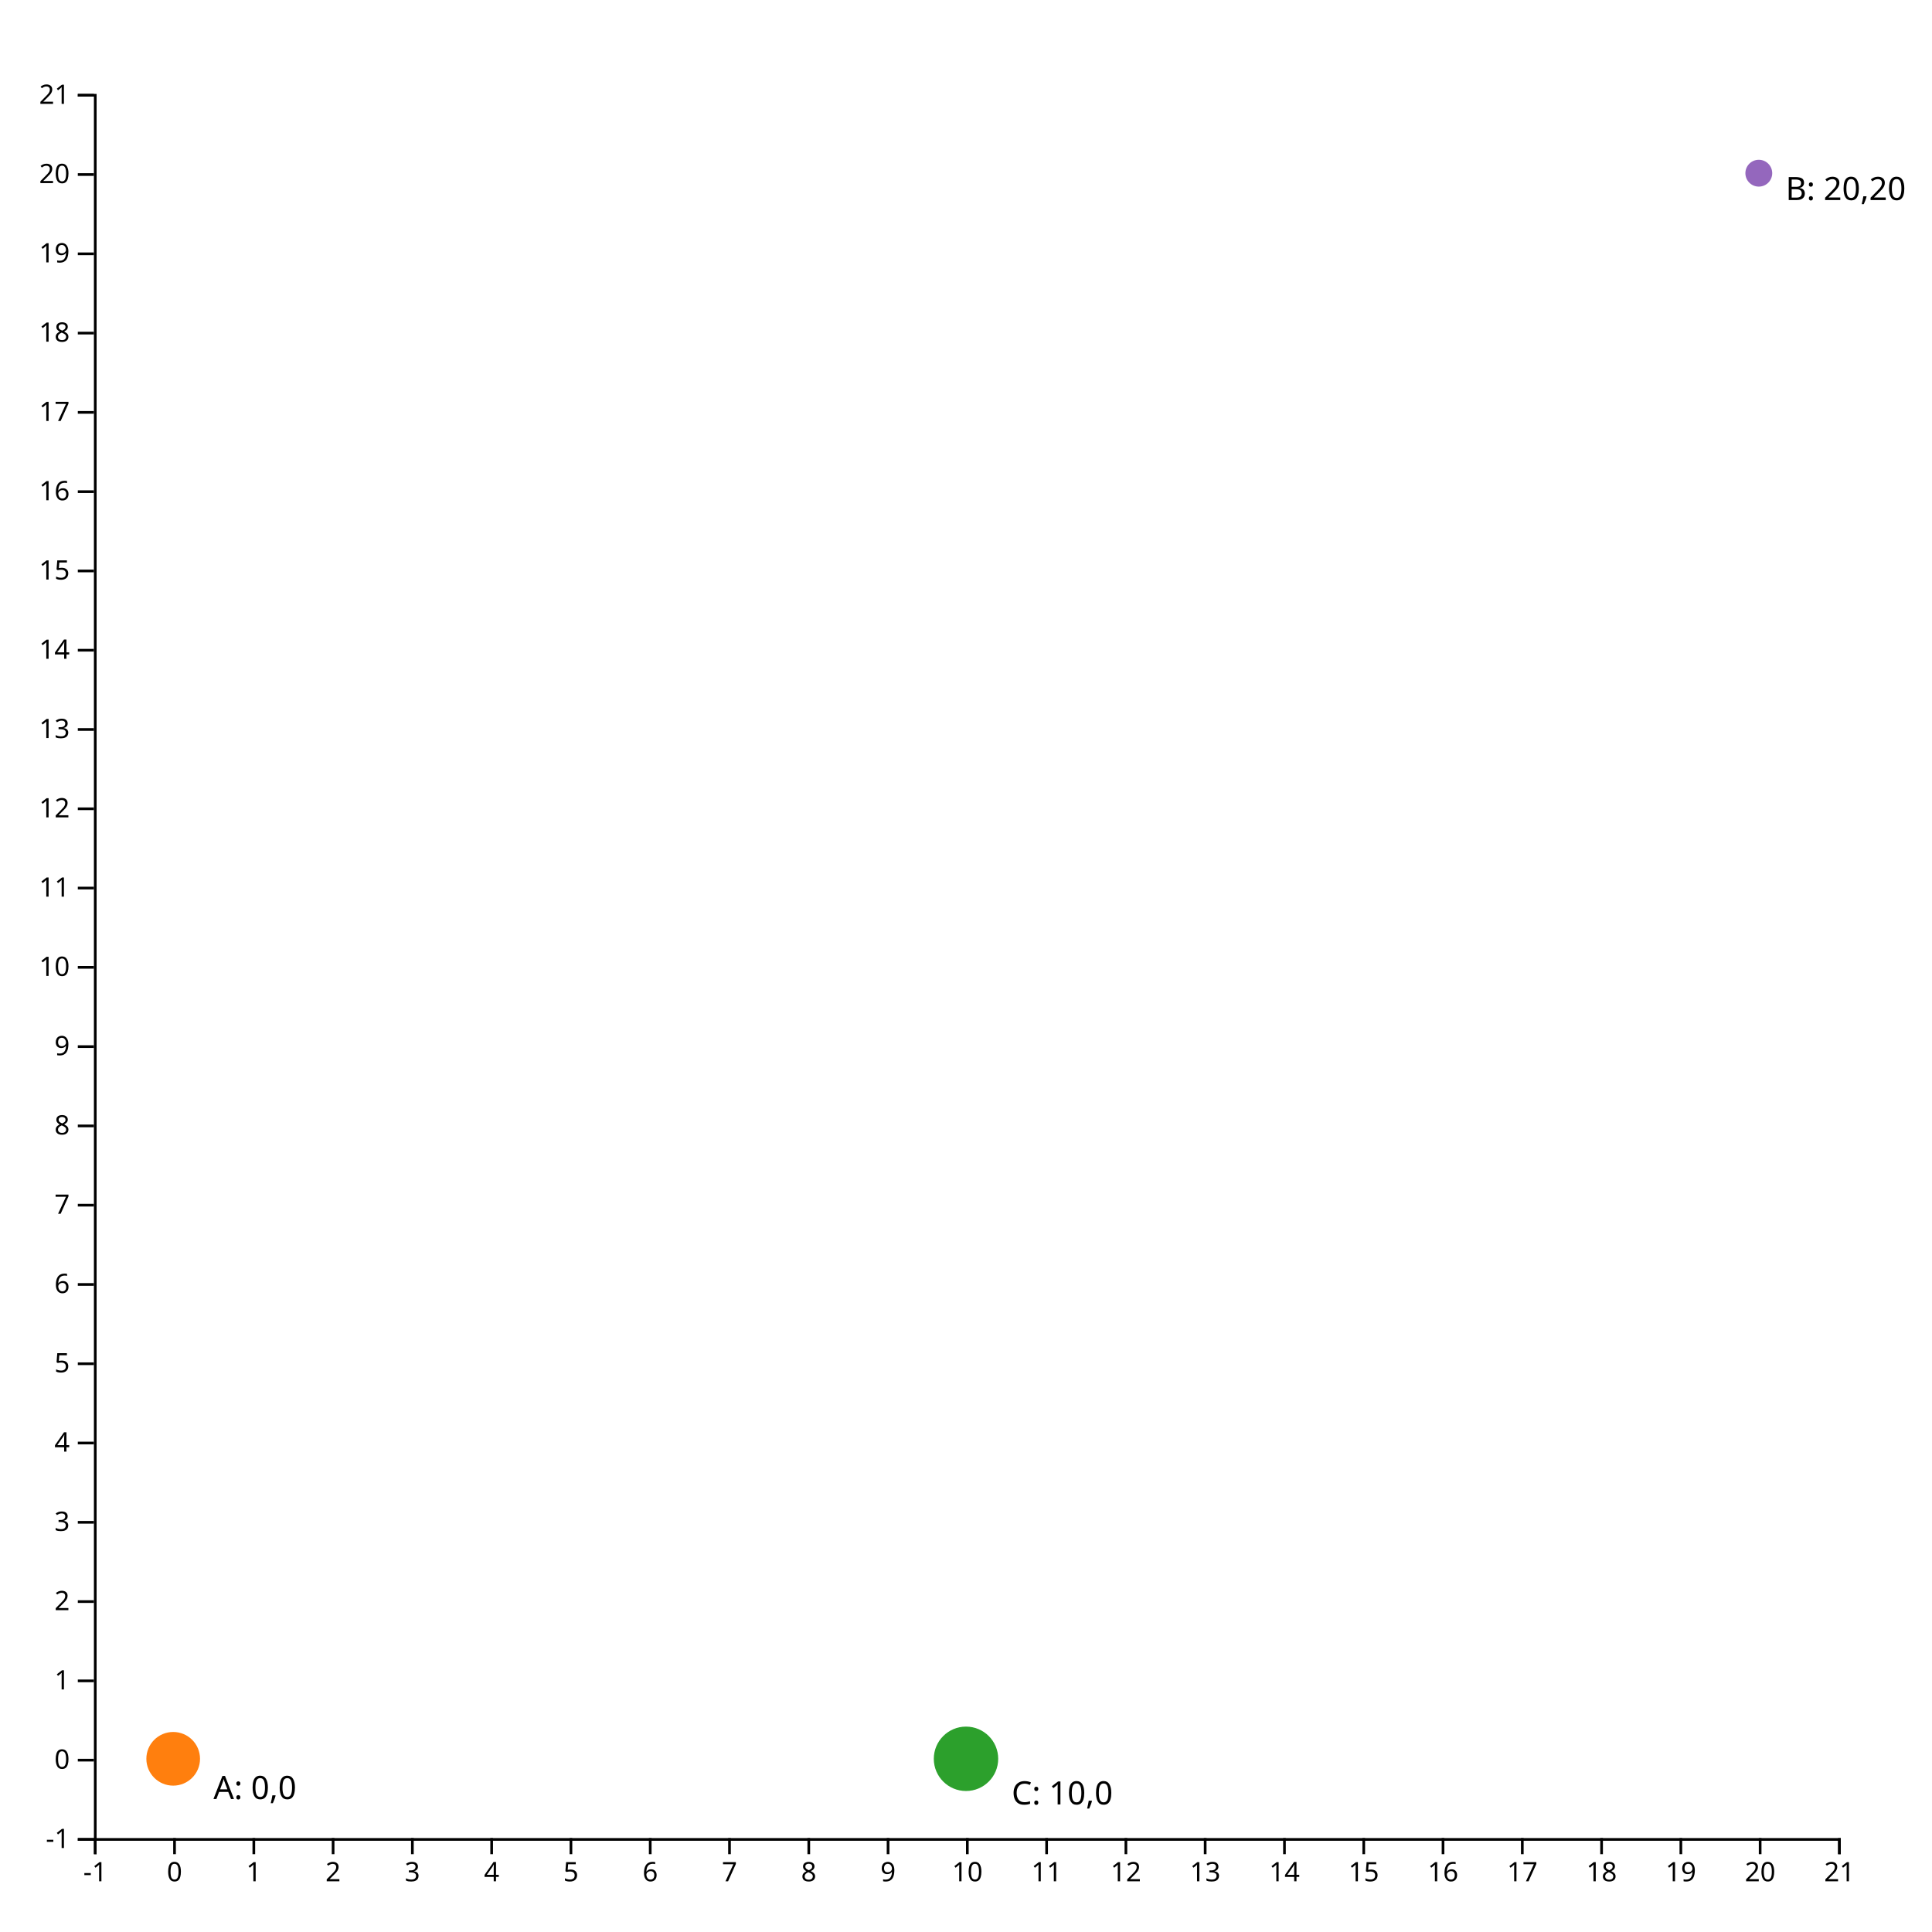
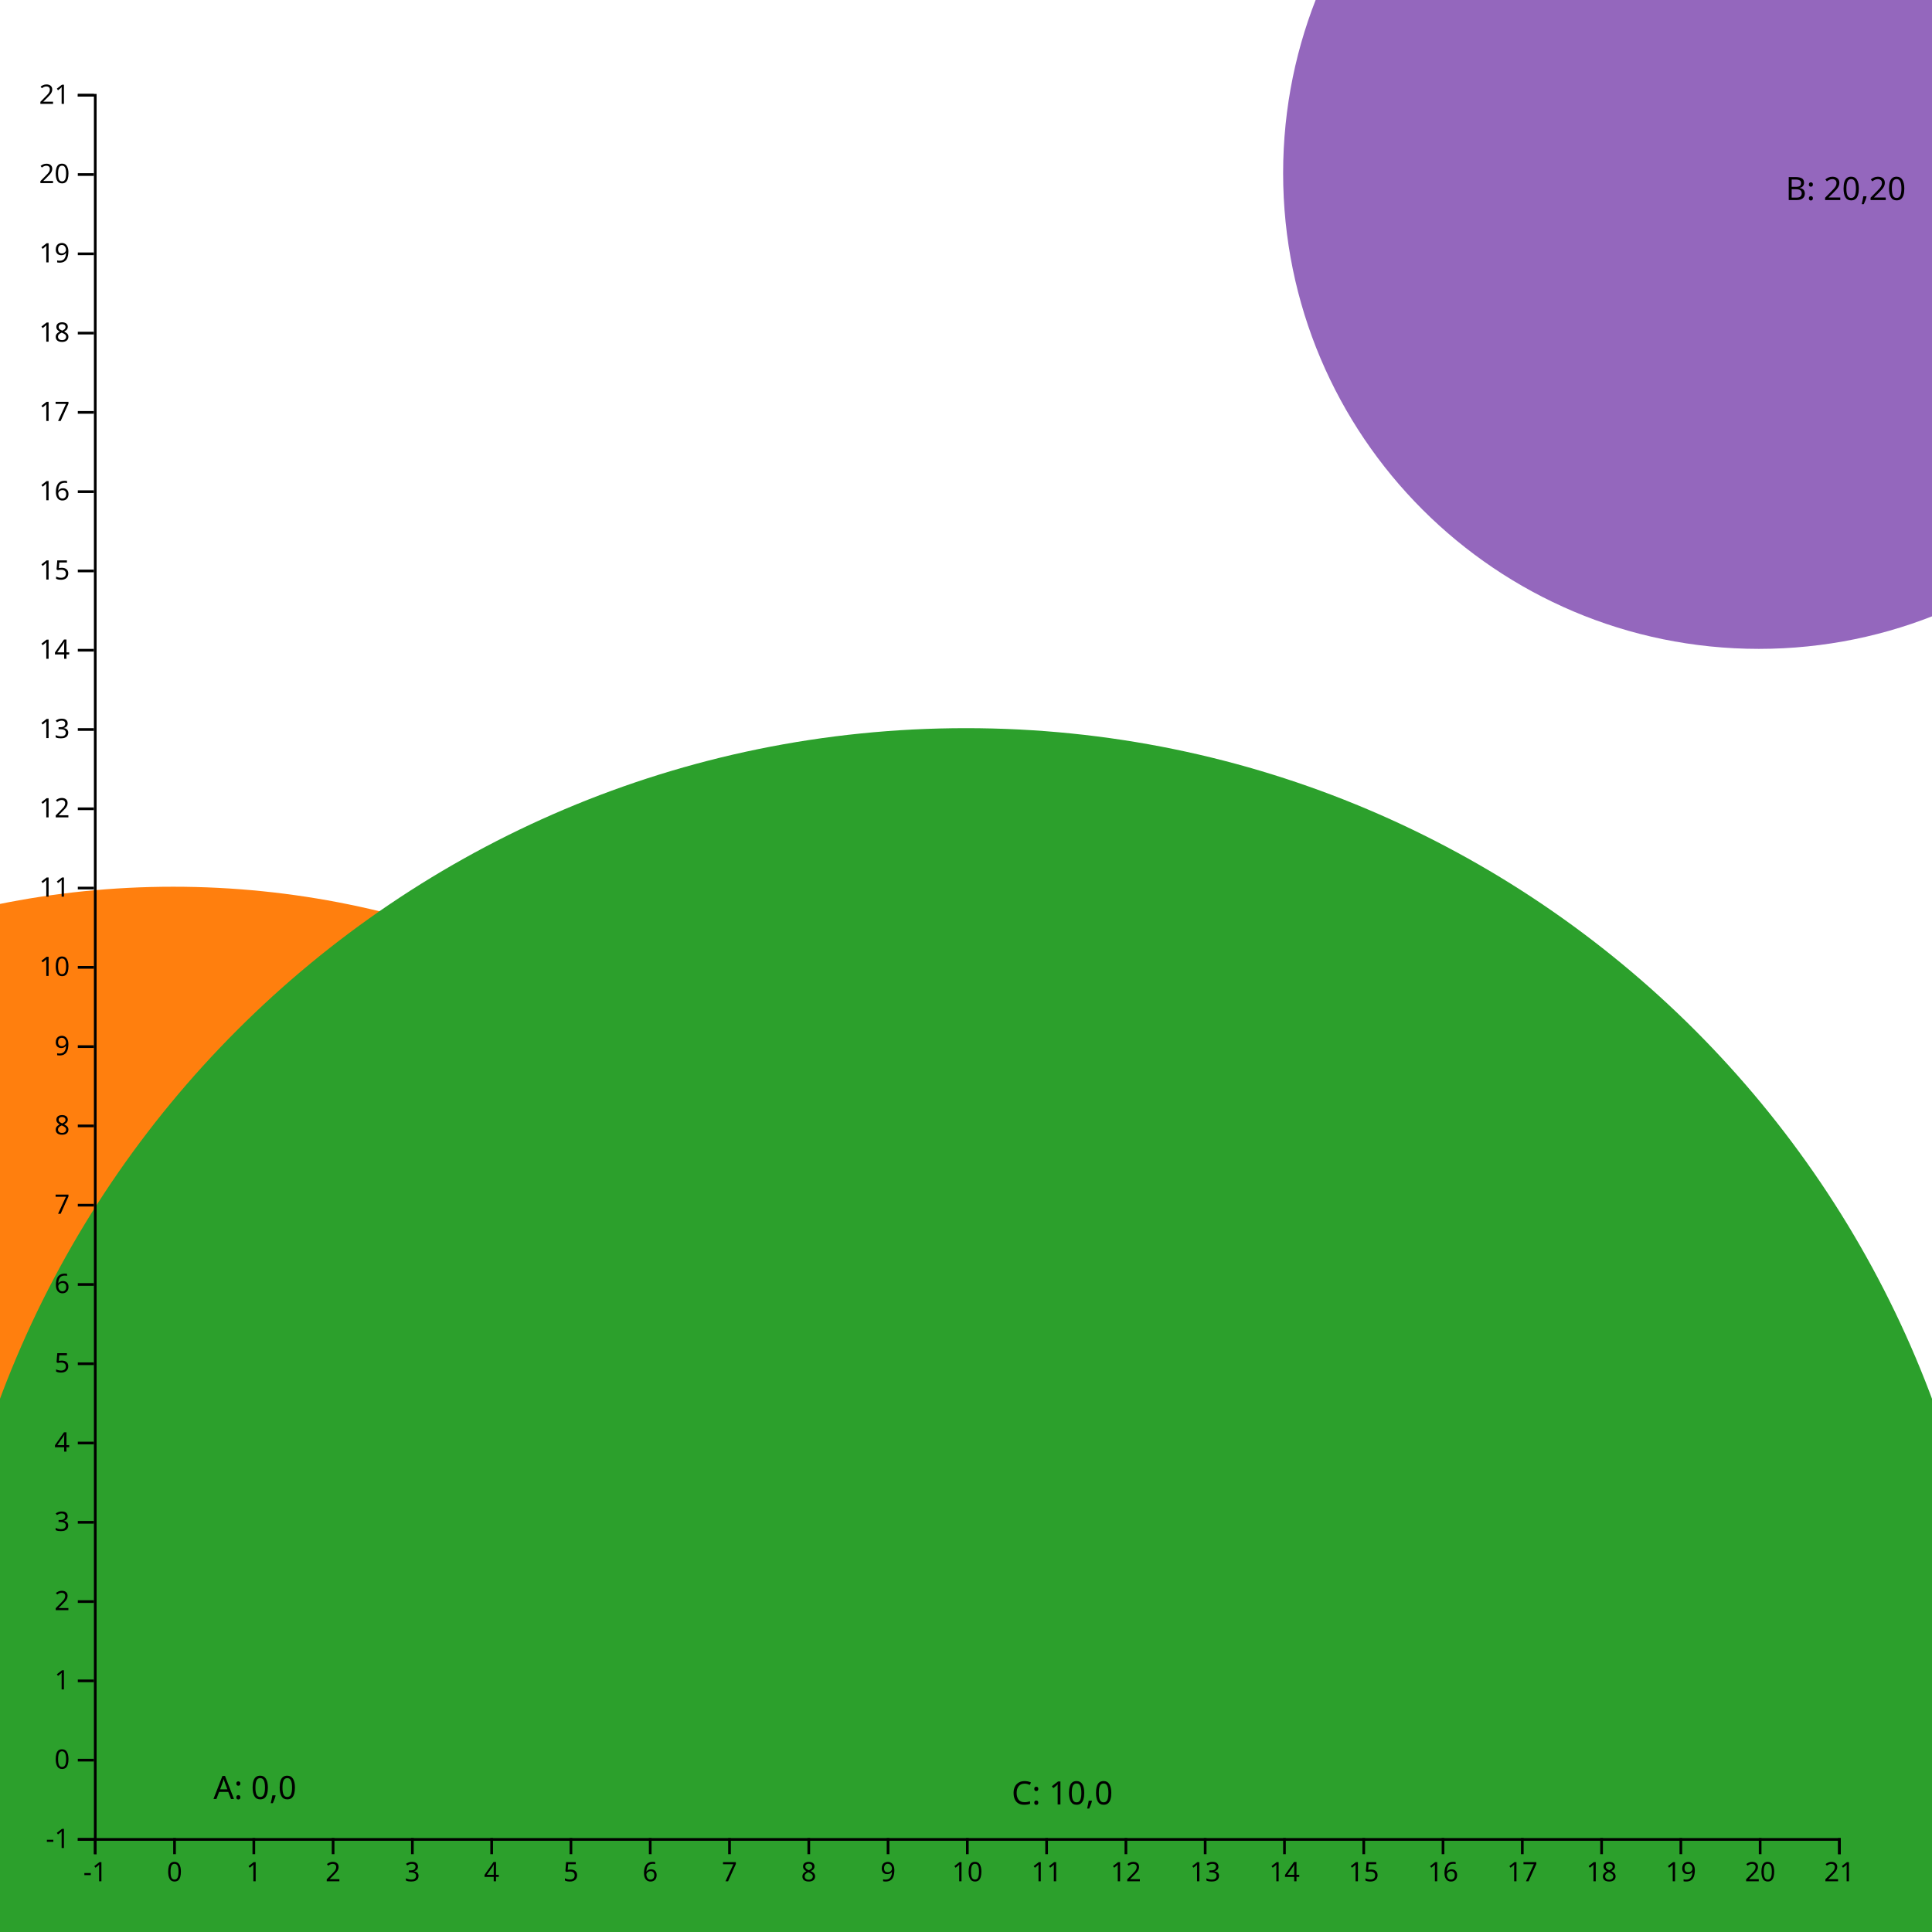
<svg xmlns="http://www.w3.org/2000/svg" version="1.1" width="720" height="720">
  <g transform="translate(35,35)">
+     <circle cx="29.545" cy="620.455" r="325" style="fill: #ff7f0e;" />
+     <circle cx="620.455" cy="29.545" r="177.273" style="fill: #9467bd;" />
+     <circle cx="325" cy="620.455" r="384.091" style="fill: #2ca02c;" />
    <g transform="translate(0,650)" fill="none" font-size="10" font-family="sans-serif" text-anchor="middle">
      <path class="domain" stroke="#000" d="M0.5,6V0.5H650.5V6" />
      <g class="tick" opacity="1" transform="translate(0.5,0)">
        <line stroke="#000" y2="6" />
        <text fill="#000" y="9" dy="0.71em">-1</text>
      </g>
      <g class="tick" opacity="1" transform="translate(30.04545,0)">
        <line stroke="#000" y2="6" />
        <text fill="#000" y="9" dy="0.71em">0</text>
      </g>
      <g class="tick" opacity="1" transform="translate(59.59091,0)">
        <line stroke="#000" y2="6" />
        <text fill="#000" y="9" dy="0.71em">1</text>
      </g>
      <g class="tick" opacity="1" transform="translate(89.13636,0)">
        <line stroke="#000" y2="6" />
        <text fill="#000" y="9" dy="0.71em">2</text>
      </g>
      <g class="tick" opacity="1" transform="translate(118.6818,0)">
        <line stroke="#000" y2="6" />
        <text fill="#000" y="9" dy="0.71em">3</text>
      </g>
      <g class="tick" opacity="1" transform="translate(148.2273,0)">
        <line stroke="#000" y2="6" />
        <text fill="#000" y="9" dy="0.71em">4</text>
      </g>
      <g class="tick" opacity="1" transform="translate(177.7727,0)">
        <line stroke="#000" y2="6" />
        <text fill="#000" y="9" dy="0.71em">5</text>
      </g>
      <g class="tick" opacity="1" transform="translate(207.3182,0)">
        <line stroke="#000" y2="6" />
        <text fill="#000" y="9" dy="0.71em">6</text>
      </g>
      <g class="tick" opacity="1" transform="translate(236.8636,0)">
        <line stroke="#000" y2="6" />
        <text fill="#000" y="9" dy="0.71em">7</text>
      </g>
      <g class="tick" opacity="1" transform="translate(266.4091,0)">
        <line stroke="#000" y2="6" />
        <text fill="#000" y="9" dy="0.71em">8</text>
      </g>
      <g class="tick" opacity="1" transform="translate(295.9545,0)">
        <line stroke="#000" y2="6" />
        <text fill="#000" y="9" dy="0.71em">9</text>
      </g>
      <g class="tick" opacity="1" transform="translate(325.5,0)">
        <line stroke="#000" y2="6" />
        <text fill="#000" y="9" dy="0.71em">10</text>
      </g>
      <g class="tick" opacity="1" transform="translate(355.0455,0)">
        <line stroke="#000" y2="6" />
        <text fill="#000" y="9" dy="0.71em">11</text>
      </g>
      <g class="tick" opacity="1" transform="translate(384.5909,0)">
        <line stroke="#000" y2="6" />
        <text fill="#000" y="9" dy="0.71em">12</text>
      </g>
      <g class="tick" opacity="1" transform="translate(414.1364,0)">
        <line stroke="#000" y2="6" />
        <text fill="#000" y="9" dy="0.71em">13</text>
      </g>
      <g class="tick" opacity="1" transform="translate(443.6818,0)">
        <line stroke="#000" y2="6" />
        <text fill="#000" y="9" dy="0.71em">14</text>
      </g>
      <g class="tick" opacity="1" transform="translate(473.2273,0)">
        <line stroke="#000" y2="6" />
        <text fill="#000" y="9" dy="0.71em">15</text>
      </g>
      <g class="tick" opacity="1" transform="translate(502.7727,0)">
        <line stroke="#000" y2="6" />
        <text fill="#000" y="9" dy="0.71em">16</text>
      </g>
      <g class="tick" opacity="1" transform="translate(532.3182,0)">
        <line stroke="#000" y2="6" />
        <text fill="#000" y="9" dy="0.71em">17</text>
      </g>
      <g class="tick" opacity="1" transform="translate(561.8636,0)">
        <line stroke="#000" y2="6" />
        <text fill="#000" y="9" dy="0.71em">18</text>
      </g>
      <g class="tick" opacity="1" transform="translate(591.4091,0)">
        <line stroke="#000" y2="6" />
        <text fill="#000" y="9" dy="0.71em">19</text>
      </g>
      <g class="tick" opacity="1" transform="translate(620.9545,0)">
        <line stroke="#000" y2="6" />
        <text fill="#000" y="9" dy="0.71em">20</text>
      </g>
      <g class="tick" opacity="1" transform="translate(650.5,0)">
        <line stroke="#000" y2="6" />
        <text fill="#000" y="9" dy="0.71em">21</text>
      </g>
    </g>
    <g transform="translate(0,0)" fill="none" font-size="10" font-family="sans-serif" text-anchor="end">
      <path class="domain" stroke="#000" d="M-6,650.5H0.5V0.5H-6" />
      <g class="tick" opacity="1" transform="translate(0,650.5)">
        <line stroke="#000" x2="-6" />
        <text fill="#000" x="-9" dy="0.32em">-1</text>
      </g>
      <g class="tick" opacity="1" transform="translate(0,620.9545)">
        <line stroke="#000" x2="-6" />
        <text fill="#000" x="-9" dy="0.32em">0</text>
      </g>
      <g class="tick" opacity="1" transform="translate(0,591.4091)">
        <line stroke="#000" x2="-6" />
        <text fill="#000" x="-9" dy="0.32em">1</text>
      </g>
      <g class="tick" opacity="1" transform="translate(0,561.8636)">
        <line stroke="#000" x2="-6" />
        <text fill="#000" x="-9" dy="0.32em">2</text>
      </g>
      <g class="tick" opacity="1" transform="translate(0,532.3182)">
        <line stroke="#000" x2="-6" />
        <text fill="#000" x="-9" dy="0.32em">3</text>
      </g>
      <g class="tick" opacity="1" transform="translate(0,502.7727)">
        <line stroke="#000" x2="-6" />
        <text fill="#000" x="-9" dy="0.32em">4</text>
      </g>
      <g class="tick" opacity="1" transform="translate(0,473.2273)">
        <line stroke="#000" x2="-6" />
        <text fill="#000" x="-9" dy="0.32em">5</text>
      </g>
      <g class="tick" opacity="1" transform="translate(0,443.6818)">
        <line stroke="#000" x2="-6" />
        <text fill="#000" x="-9" dy="0.32em">6</text>
      </g>
      <g class="tick" opacity="1" transform="translate(0,414.1364)">
        <line stroke="#000" x2="-6" />
        <text fill="#000" x="-9" dy="0.32em">7</text>
      </g>
      <g class="tick" opacity="1" transform="translate(0,384.5909)">
        <line stroke="#000" x2="-6" />
        <text fill="#000" x="-9" dy="0.32em">8</text>
      </g>
      <g class="tick" opacity="1" transform="translate(0,355.0455)">
        <line stroke="#000" x2="-6" />
        <text fill="#000" x="-9" dy="0.32em">9</text>
      </g>
      <g class="tick" opacity="1" transform="translate(0,325.5)">
        <line stroke="#000" x2="-6" />
        <text fill="#000" x="-9" dy="0.32em">10</text>
      </g>
      <g class="tick" opacity="1" transform="translate(0,295.9545)">
        <line stroke="#000" x2="-6" />
        <text fill="#000" x="-9" dy="0.32em">11</text>
      </g>
      <g class="tick" opacity="1" transform="translate(0,266.4091)">
        <line stroke="#000" x2="-6" />
        <text fill="#000" x="-9" dy="0.32em">12</text>
      </g>
      <g class="tick" opacity="1" transform="translate(0,236.8636)">
        <line stroke="#000" x2="-6" />
        <text fill="#000" x="-9" dy="0.32em">13</text>
      </g>
      <g class="tick" opacity="1" transform="translate(0,207.3182)">
        <line stroke="#000" x2="-6" />
        <text fill="#000" x="-9" dy="0.32em">14</text>
      </g>
      <g class="tick" opacity="1" transform="translate(0,177.7727)">
        <line stroke="#000" x2="-6" />
        <text fill="#000" x="-9" dy="0.32em">15</text>
      </g>
      <g class="tick" opacity="1" transform="translate(0,148.2273)">
        <line stroke="#000" x2="-6" />
        <text fill="#000" x="-9" dy="0.32em">16</text>
      </g>
      <g class="tick" opacity="1" transform="translate(0,118.6818)">
        <line stroke="#000" x2="-6" />
        <text fill="#000" x="-9" dy="0.32em">17</text>
      </g>
      <g class="tick" opacity="1" transform="translate(0,89.13636)">
        <line stroke="#000" x2="-6" />
        <text fill="#000" x="-9" dy="0.32em">18</text>
      </g>
      <g class="tick" opacity="1" transform="translate(0,59.59091)">
        <line stroke="#000" x2="-6" />
        <text fill="#000" x="-9" dy="0.32em">19</text>
      </g>
      <g class="tick" opacity="1" transform="translate(0,30.04545)">
        <line stroke="#000" x2="-6" />
        <text fill="#000" x="-9" dy="0.32em">20</text>
      </g>
      <g class="tick" opacity="1" transform="translate(0,0.5)">
        <line stroke="#000" x2="-6" />
        <text fill="#000" x="-9" dy="0.32em">21</text>
      </g>
    </g>
-     <circle cx="29.545" cy="620.455" r="10" style="fill: #ff7f0e;" />
-     <circle cx="620.455" cy="29.545" r="5" style="fill: #9467bd;" />
-     <circle cx="325" cy="620.455" r="12" style="fill: #2ca02c;" />
    <text x="44.545" y="635.455" font-family="sans-serif" font-size="12px" fill="black">A: 0,0</text>
    <text x="630.455" y="39.545" font-family="sans-serif" font-size="12px" fill="black">B: 20,20</text>
    <text x="342" y="637.455" font-family="sans-serif" font-size="12px" fill="black">C: 10,0</text>
  </g>
</svg>
